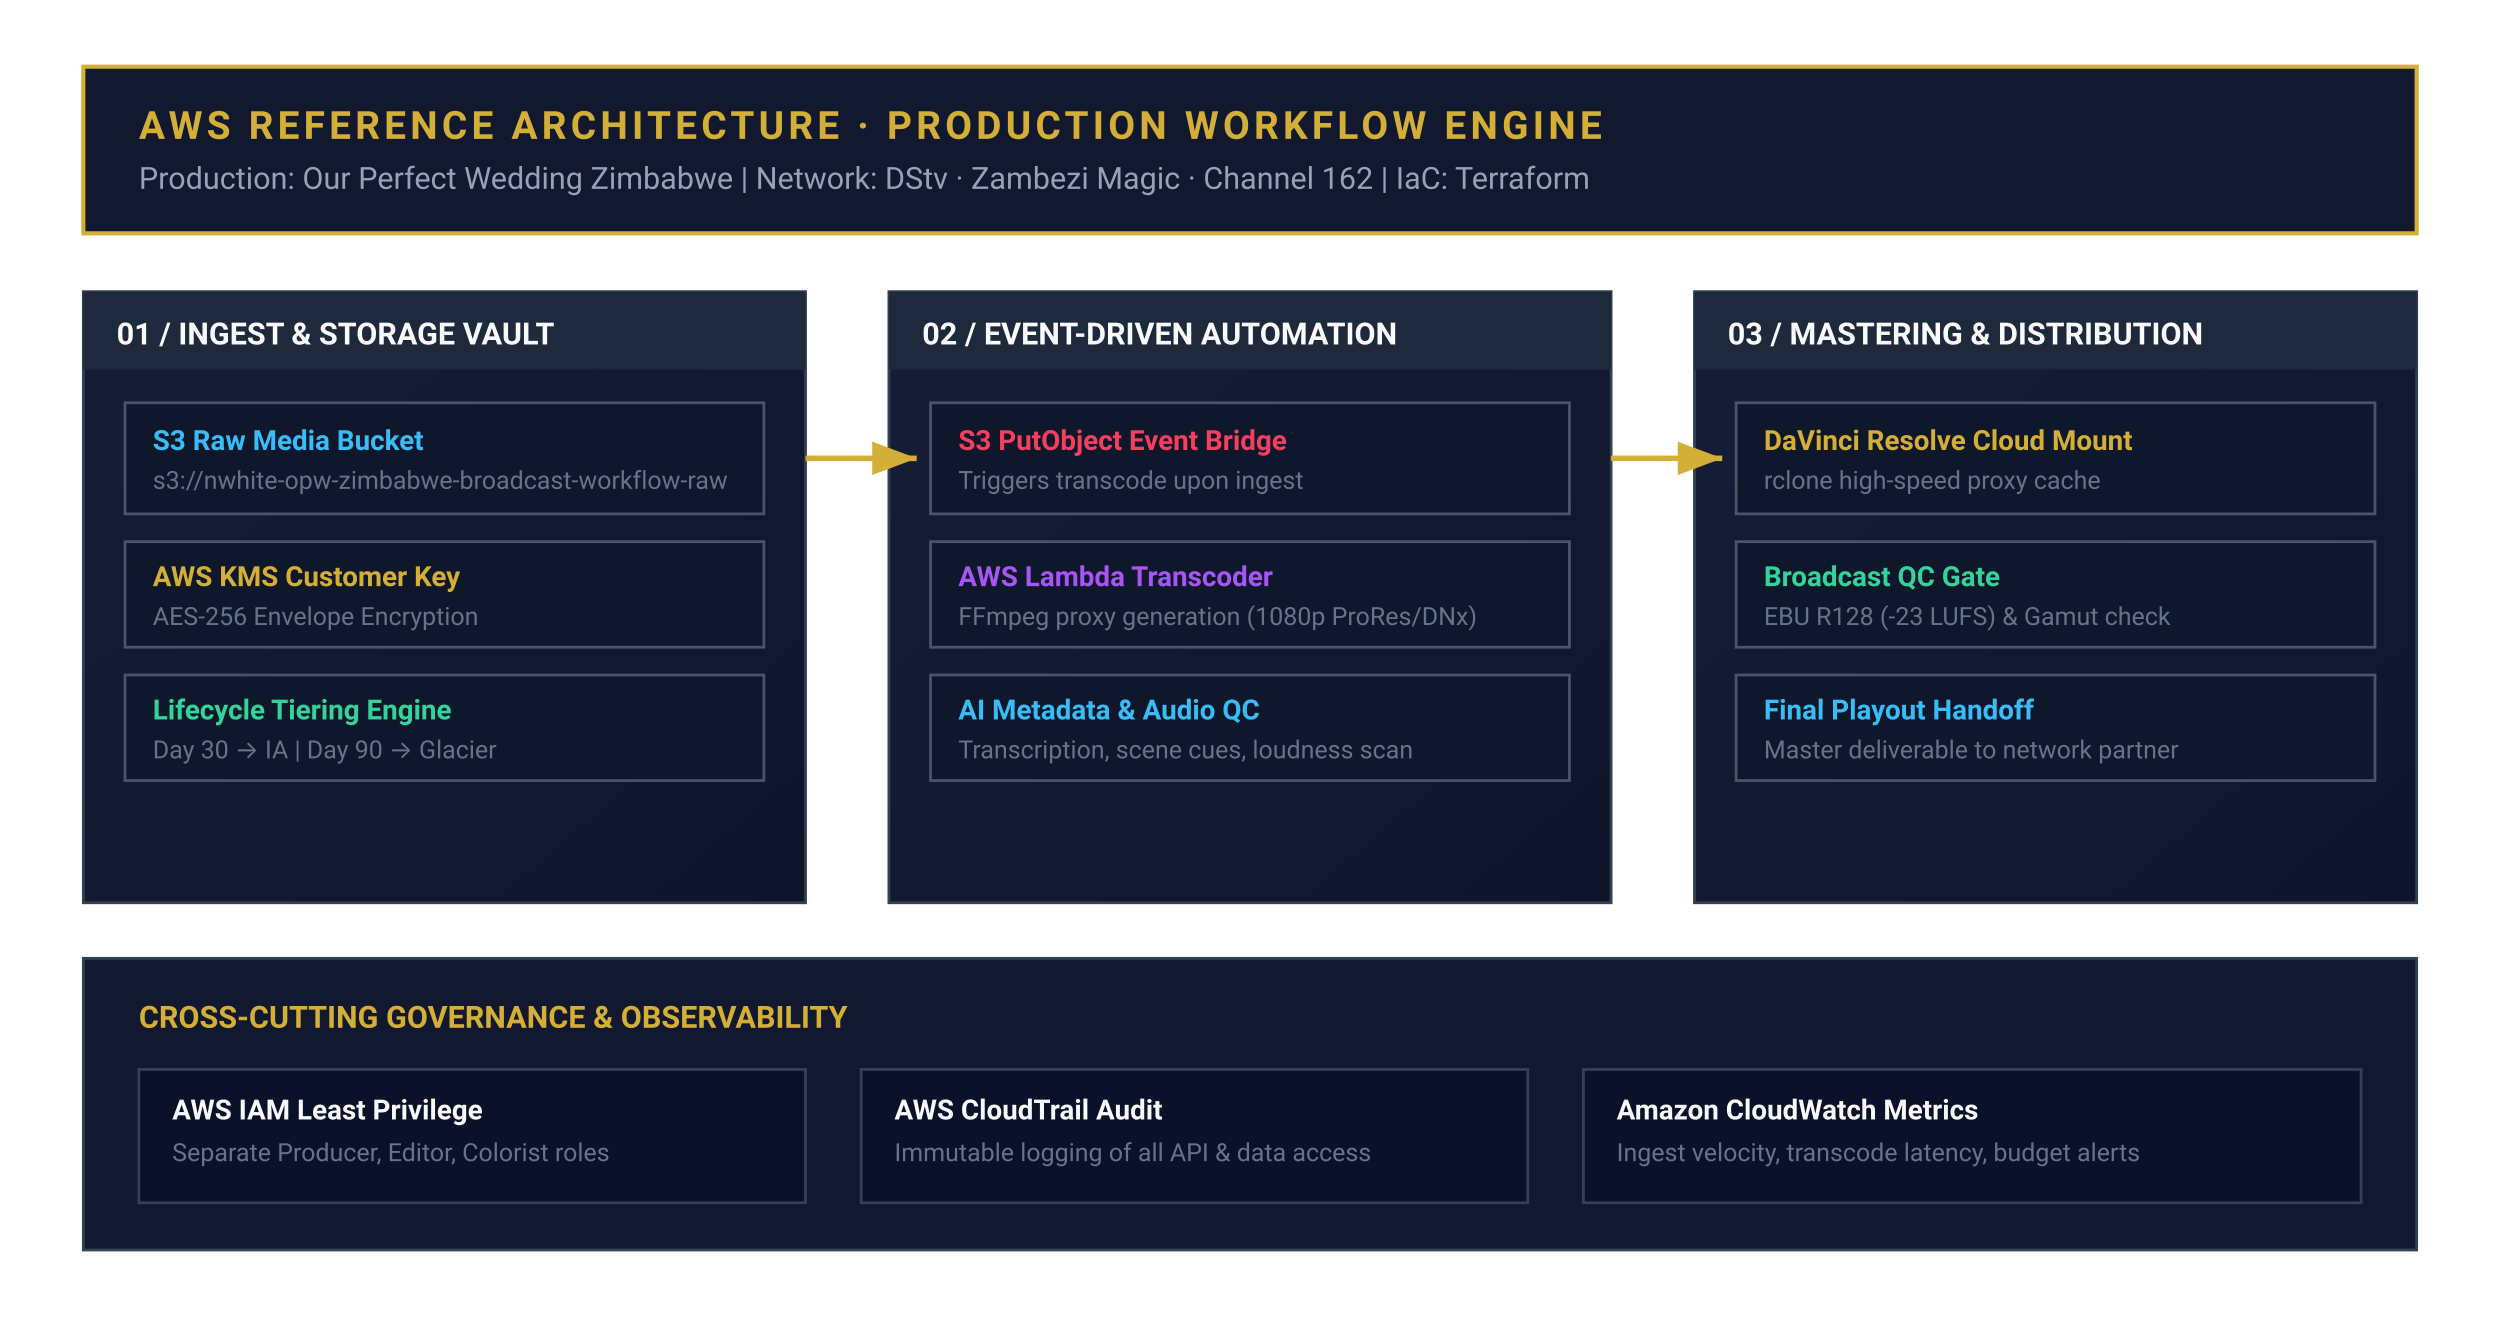
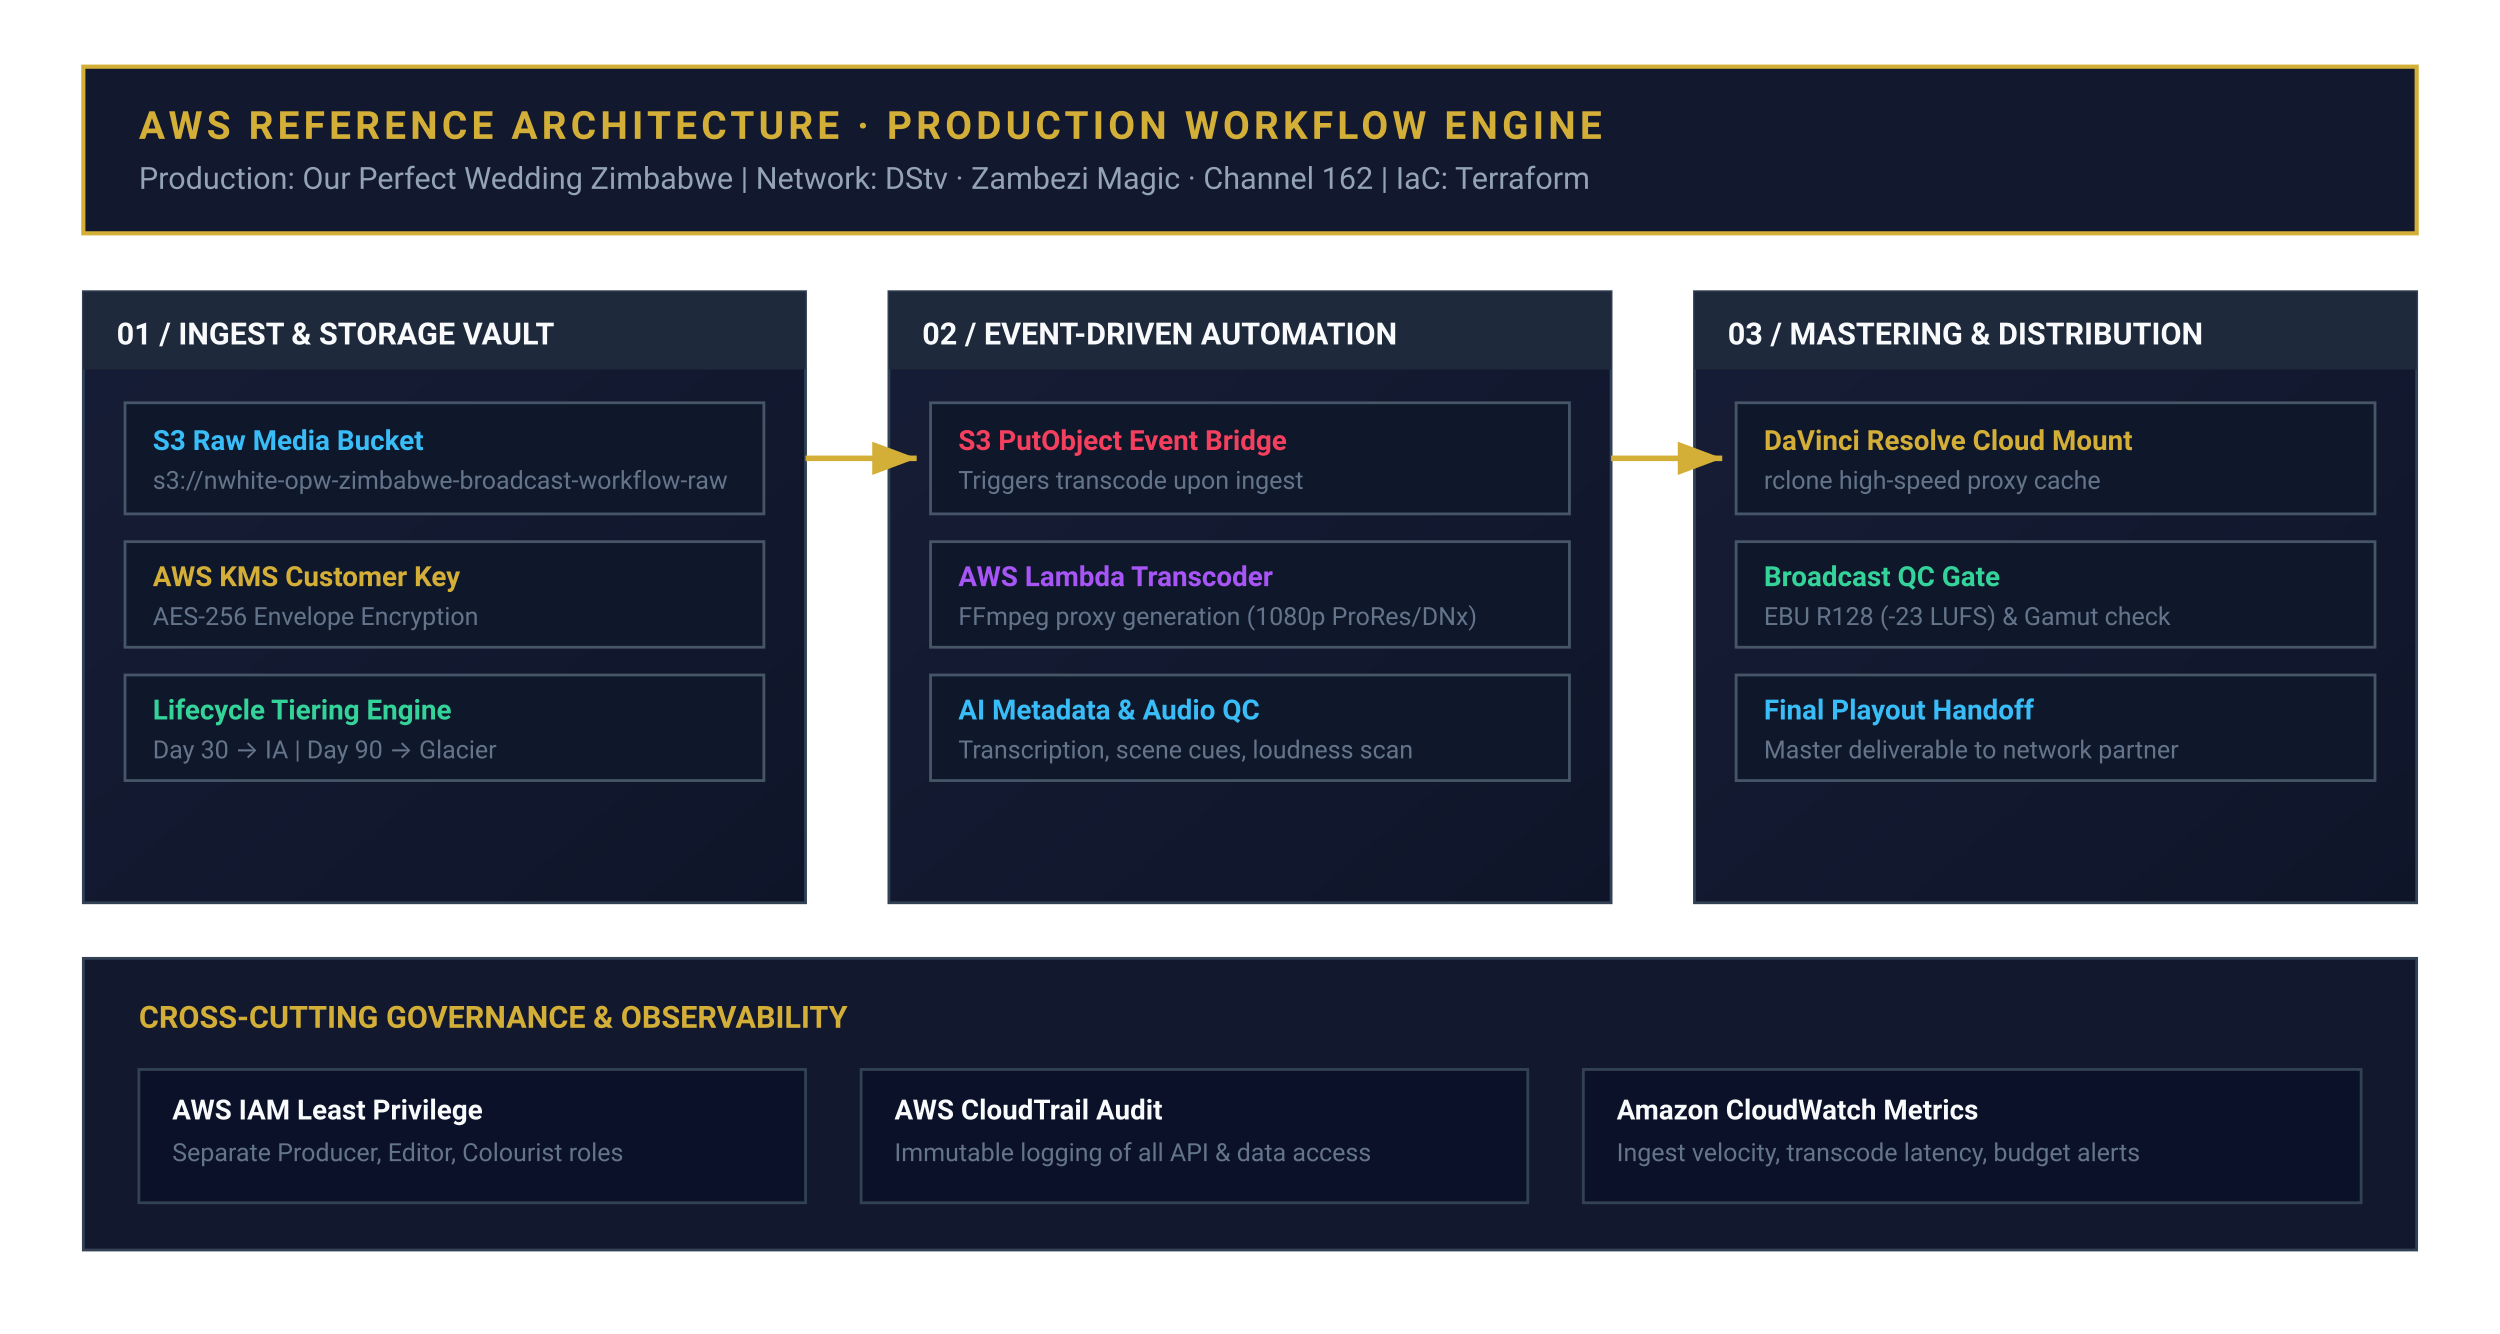
- <svg xmlns="http://www.w3.org/2000/svg" viewBox="0 0 900 480" style="background:#0a1128;font-family:system-ui,-apple-system,BlinkMacSystemFont,'Segoe UI',Roboto,sans-serif">
+ <svg xmlns="http://www.w3.org/2000/svg" width="900" height="480" viewBox="0 0 900 480" style="background:#0a1128;font-family:system-ui,-apple-system,BlinkMacSystemFont,'Segoe UI',Roboto,sans-serif">
  <defs>
    <linearGradient id="goldGrad" x1="0%" y1="0%" x2="100%" y2="100%">
      <stop offset="0%" stop-color="#D4AF37" />
      <stop offset="100%" stop-color="#AA820A" />
    </linearGradient>
    <linearGradient id="cardGrad" x1="0%" y1="0%" x2="100%" y2="100%">
      <stop offset="0%" stop-color="#161d36" />
      <stop offset="100%" stop-color="#0f1529" />
    </linearGradient>
    <marker id="arrow" markerWidth="8" markerHeight="6" refX="8" refY="3" orient="auto">
      <polygon points="0 0, 8 3, 0 6" fill="#D4AF37" />
    </marker>
  </defs>
  <rect x="30" y="24" width="840" height="60" rx="0" fill="#12182e" stroke="#D4AF37" stroke-width="1.5" />
  <text x="50" y="50" fill="#D4AF37" font-size="14" font-weight="700" letter-spacing="1.5">AWS REFERENCE ARCHITECTURE · PRODUCTION WORKFLOW ENGINE</text>
  <text x="50" y="68" fill="#94A3B8" font-size="11">Production: Our Perfect Wedding Zimbabwe | Network: DStv · Zambezi Magic · Channel 162 | IaC: Terraform</text>
  <rect x="30" y="105" width="260" height="220" rx="0" fill="url(#cardGrad)" stroke="#334155" stroke-width="1" />
  <rect x="30" y="105" width="260" height="28" rx="0" fill="#1e293b" />
  <text x="42" y="124" fill="#F8FAFC" font-size="11" font-weight="600">01 / INGEST &amp; STORAGE VAULT</text>
  <rect x="45" y="145" width="230" height="40" rx="0" fill="#0f172a" stroke="#475569" stroke-width="1" />
  <text x="55" y="162" fill="#38BDF8" font-size="10" font-weight="600">S3 Raw Media Bucket</text>
  <text x="55" y="176" fill="#64748B" font-size="9">s3://nwhite-opw-zimbabwe-broadcast-workflow-raw</text>
  <rect x="45" y="195" width="230" height="38" rx="0" fill="#0f172a" stroke="#475569" stroke-width="1" />
  <text x="55" y="211" fill="#D4AF37" font-size="10" font-weight="600">AWS KMS Customer Key</text>
  <text x="55" y="225" fill="#64748B" font-size="9">AES-256 Envelope Encryption</text>
  <rect x="45" y="243" width="230" height="38" rx="0" fill="#0f172a" stroke="#475569" stroke-width="1" />
  <text x="55" y="259" fill="#34D399" font-size="10" font-weight="600">Lifecycle Tiering Engine</text>
  <text x="55" y="273" fill="#64748B" font-size="9">Day 30 → IA | Day 90 → Glacier</text>
  <rect x="320" y="105" width="260" height="220" rx="0" fill="url(#cardGrad)" stroke="#334155" stroke-width="1" />
  <rect x="320" y="105" width="260" height="28" rx="0" fill="#1e293b" />
  <text x="332" y="124" fill="#F8FAFC" font-size="11" font-weight="600">02 / EVENT-DRIVEN AUTOMATION</text>
  <rect x="335" y="145" width="230" height="40" rx="0" fill="#0f172a" stroke="#475569" stroke-width="1" />
  <text x="345" y="162" fill="#F43F5E" font-size="10" font-weight="600">S3 PutObject Event Bridge</text>
  <text x="345" y="176" fill="#64748B" font-size="9">Triggers transcode upon ingest</text>
  <rect x="335" y="195" width="230" height="38" rx="0" fill="#0f172a" stroke="#475569" stroke-width="1" />
  <text x="345" y="211" fill="#A855F7" font-size="10" font-weight="600">AWS Lambda Transcoder</text>
  <text x="345" y="225" fill="#64748B" font-size="9">FFmpeg proxy generation (1080p ProRes/DNx)</text>
  <rect x="335" y="243" width="230" height="38" rx="0" fill="#0f172a" stroke="#475569" stroke-width="1" />
  <text x="345" y="259" fill="#38BDF8" font-size="10" font-weight="600">AI Metadata &amp; Audio QC</text>
  <text x="345" y="273" fill="#64748B" font-size="9">Transcription, scene cues, loudness scan</text>
  <rect x="610" y="105" width="260" height="220" rx="0" fill="url(#cardGrad)" stroke="#334155" stroke-width="1" />
  <rect x="610" y="105" width="260" height="28" rx="0" fill="#1e293b" />
  <text x="622" y="124" fill="#F8FAFC" font-size="11" font-weight="600">03 / MASTERING &amp; DISTRIBUTION</text>
  <rect x="625" y="145" width="230" height="40" rx="0" fill="#0f172a" stroke="#475569" stroke-width="1" />
  <text x="635" y="162" fill="#D4AF37" font-size="10" font-weight="600">DaVinci Resolve Cloud Mount</text>
  <text x="635" y="176" fill="#64748B" font-size="9">rclone high-speed proxy cache</text>
  <rect x="625" y="195" width="230" height="38" rx="0" fill="#0f172a" stroke="#475569" stroke-width="1" />
  <text x="635" y="211" fill="#34D399" font-size="10" font-weight="600">Broadcast QC Gate</text>
  <text x="635" y="225" fill="#64748B" font-size="9">EBU R128 (-23 LUFS) &amp; Gamut check</text>
  <rect x="625" y="243" width="230" height="38" rx="0" fill="#0f172a" stroke="#475569" stroke-width="1" />
  <text x="635" y="259" fill="#38BDF8" font-size="10" font-weight="600">Final Playout Handoff</text>
  <text x="635" y="273" fill="#64748B" font-size="9">Master deliverable to network partner</text>
  <line x1="290" y1="165" x2="330" y2="165" stroke="#D4AF37" stroke-width="2" marker-end="url(#arrow)" />
  <line x1="580" y1="165" x2="620" y2="165" stroke="#D4AF37" stroke-width="2" marker-end="url(#arrow)" />
  <rect x="30" y="345" width="840" height="105" rx="0" fill="#12182e" stroke="#334155" stroke-width="1" />
  <text x="50" y="370" fill="#D4AF37" font-size="11" font-weight="700">CROSS-CUTTING GOVERNANCE &amp; OBSERVABILITY</text>
  <rect x="50" y="385" width="240" height="48" rx="0" fill="#0a1128" stroke="#334155" stroke-width="1" />
  <text x="62" y="403" fill="#F8FAFC" font-size="10" font-weight="600">AWS IAM Least Privilege</text>
-   <text x="62" y="418" fill="#64748B" font-size="9">Separate Producer, Editor, Colorist roles</text>
+   <text x="62" y="418" fill="#64748B" font-size="9">Separate Producer, Editor, Colourist roles</text>
  <rect x="310" y="385" width="240" height="48" rx="0" fill="#0a1128" stroke="#334155" stroke-width="1" />
  <text x="322" y="403" fill="#F8FAFC" font-size="10" font-weight="600">AWS CloudTrail Audit</text>
  <text x="322" y="418" fill="#64748B" font-size="9">Immutable logging of all API &amp; data access</text>
  <rect x="570" y="385" width="280" height="48" rx="0" fill="#0a1128" stroke="#334155" stroke-width="1" />
  <text x="582" y="403" fill="#F8FAFC" font-size="10" font-weight="600">Amazon CloudWatch Metrics</text>
  <text x="582" y="418" fill="#64748B" font-size="9">Ingest velocity, transcode latency, budget alerts</text>
</svg>
